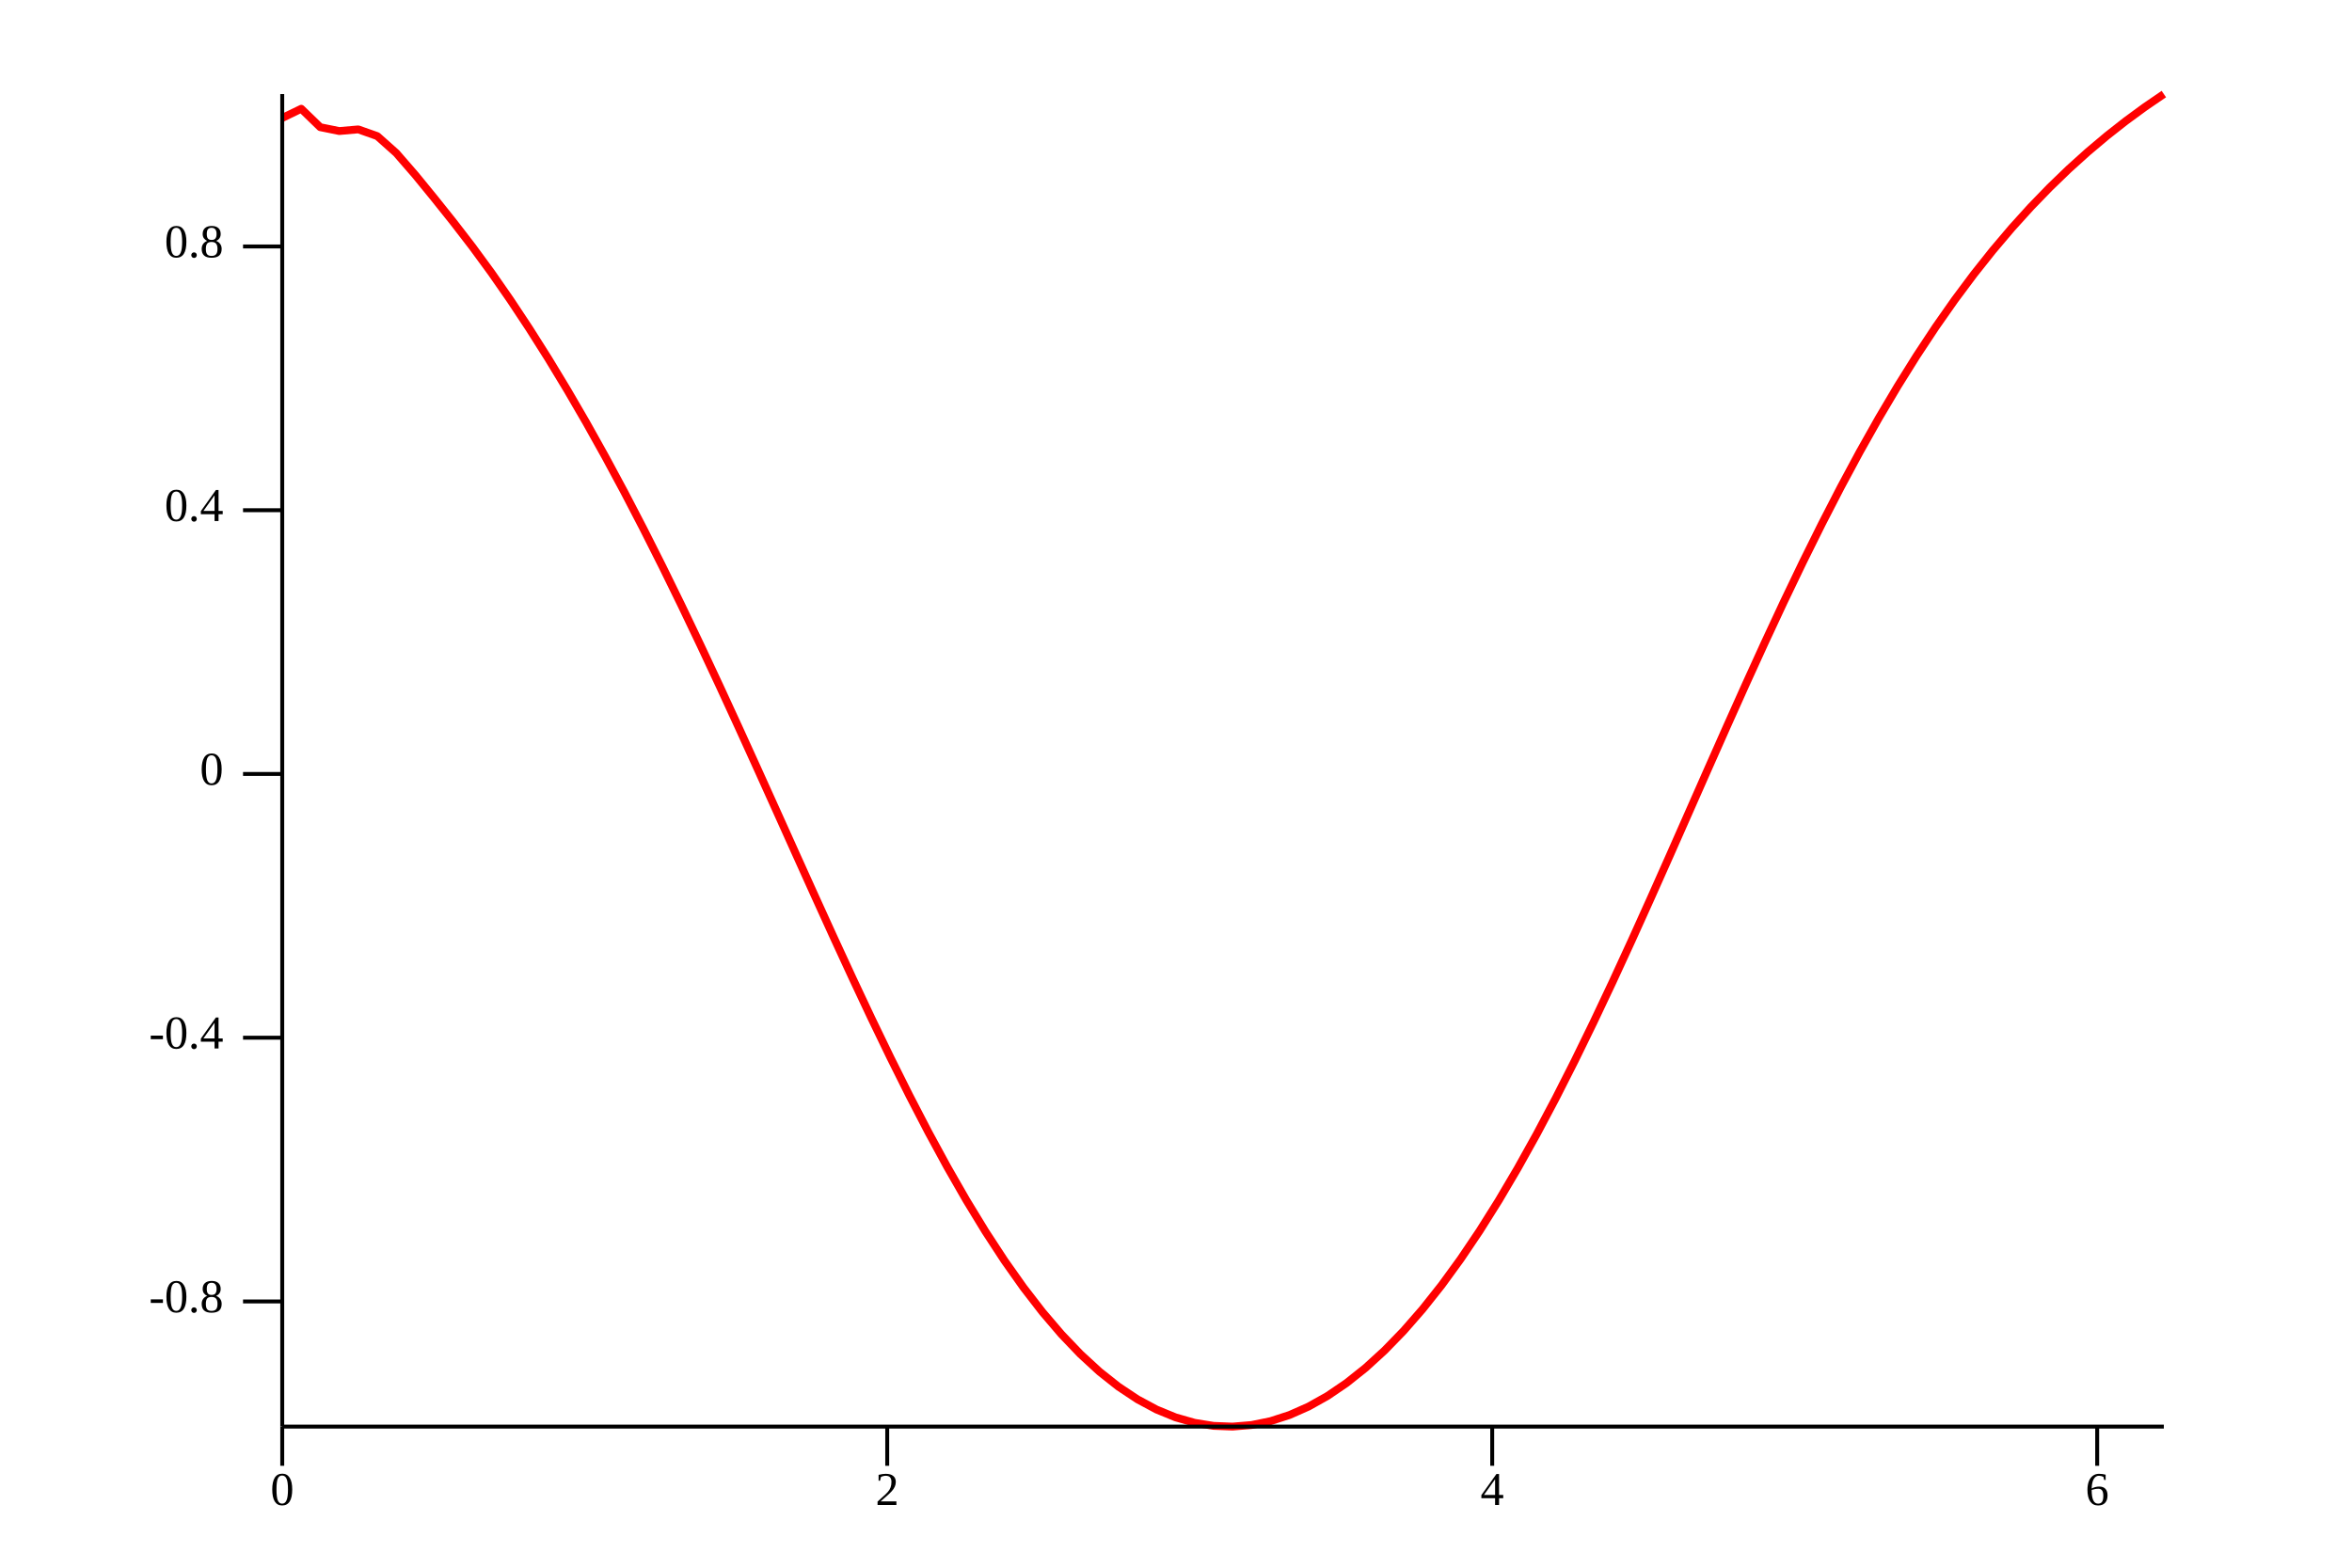
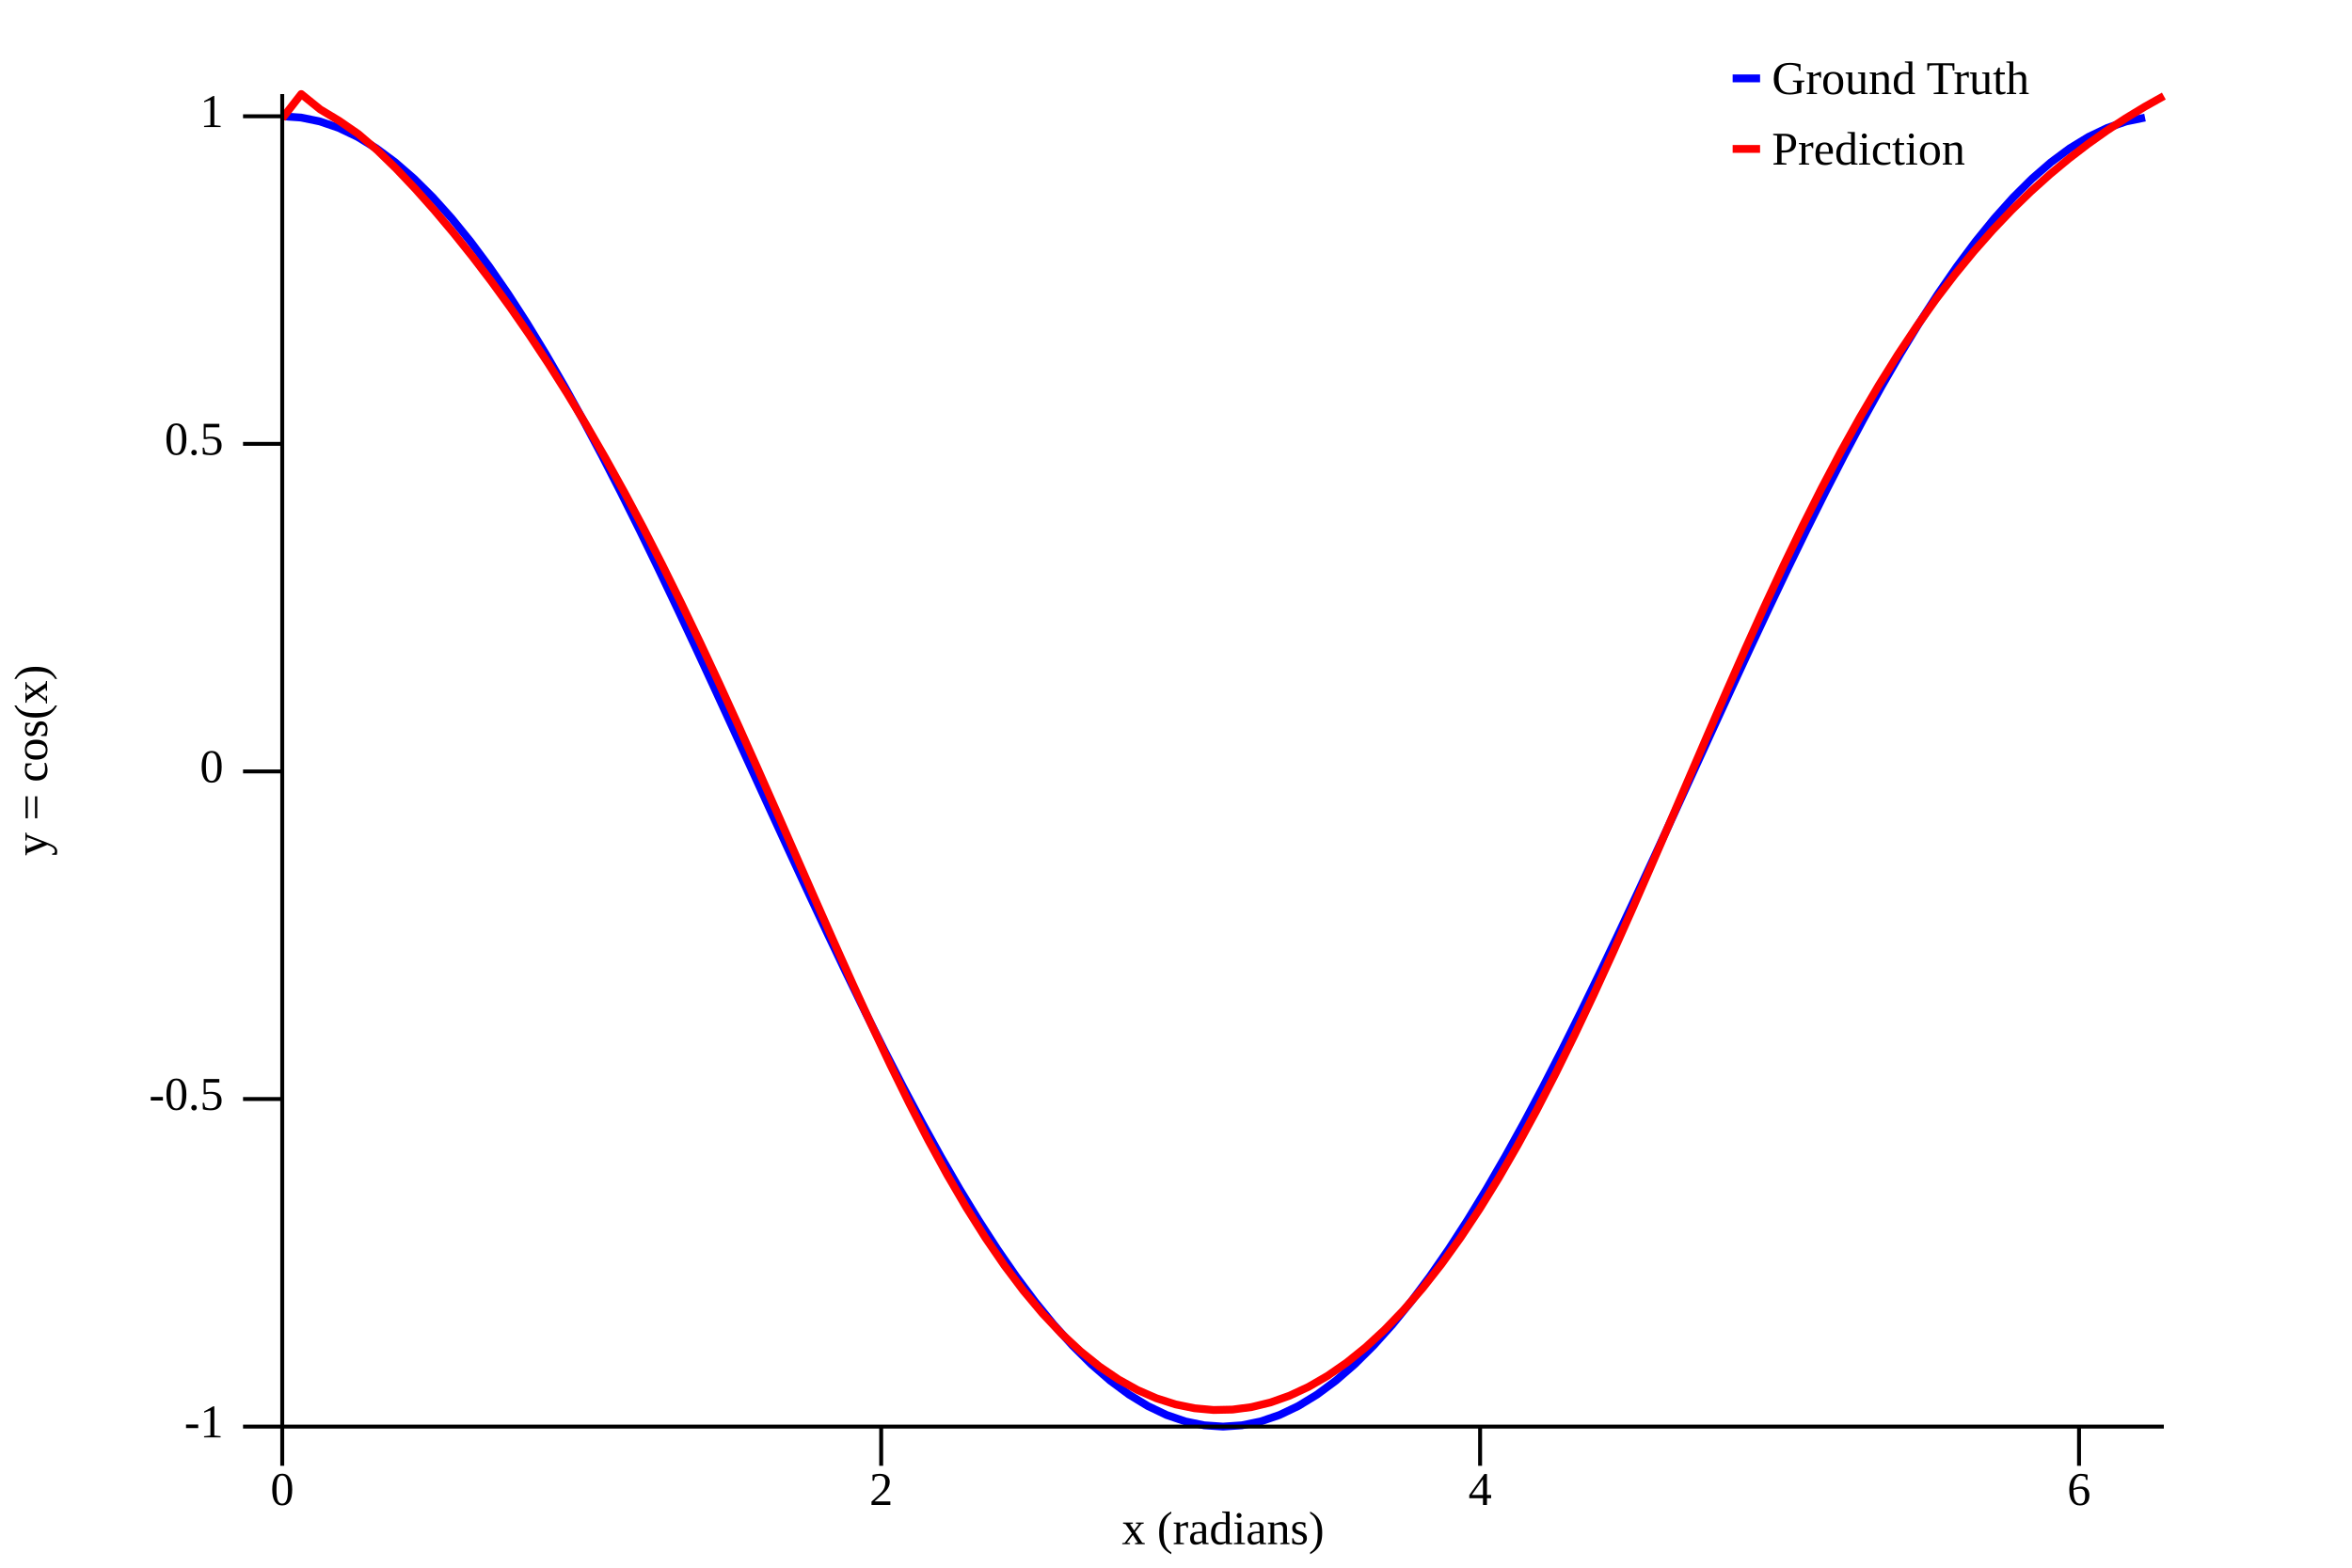
<svg xmlns="http://www.w3.org/2000/svg" viewBox="0 0 600 400">
  <g transform="translate(72, 364)">
    <g>
      <g>
-         <path d="M0,-333.9 L0,-333.9 L4.848,-336.246 L9.697,-331.548 L14.545,-330.565 L19.394,-330.987 L24.242,-329.274 L29.091,-324.951 L33.939,-319.367 L38.788,-313.432 L43.636,-307.364 L48.485,-301.073 L53.333,-294.459 L58.182,-287.487 L63.03,-280.163 L67.879,-272.497 L72.727,-264.49 L77.576,-256.144 L82.424,-247.46 L87.273,-238.449 L92.121,-229.122 L96.97,-219.498 L101.818,-209.599 L106.667,-199.454 L111.515,-189.097 L116.364,-178.566 L121.212,-167.905 L126.061,-157.163 L130.909,-146.393 L135.758,-135.652 L140.606,-124.998 L145.455,-114.491 L150.303,-104.19 L155.152,-94.154 L160,-84.44 L164.848,-75.099 L169.697,-66.179 L174.545,-57.725 L179.394,-49.773 L184.242,-42.356 L189.091,-35.499 L193.939,-29.224 L198.788,-23.546 L203.636,-18.475 L208.485,-14.018 L213.333,-10.179 L218.182,-6.958 L223.03,-4.352 L227.879,-2.359 L232.727,-0.972 L237.576,-0.188 L242.424,-0 L247.273,-0.403 L252.121,-1.392 L256.97,-2.962 L261.818,-5.11 L266.667,-7.832 L271.515,-11.126 L276.364,-14.99 L281.212,-19.421 L286.061,-24.416 L290.909,-29.972 L295.758,-36.083 L300.606,-42.742 L305.455,-49.938 L310.303,-57.656 L315.152,-65.879 L320,-74.581 L324.848,-83.733 L329.697,-93.299 L334.545,-103.237 L339.394,-113.498 L344.242,-124.03 L349.091,-134.772 L353.939,-145.661 L358.788,-156.631 L363.636,-167.615 L368.485,-178.546 L373.333,-189.357 L378.182,-199.988 L383.03,-210.383 L387.879,-220.49 L392.727,-230.267 L397.576,-239.679 L402.424,-248.699 L407.273,-257.309 L412.121,-265.495 L416.97,-273.254 L421.818,-280.586 L426.667,-287.498 L431.515,-293.998 L436.364,-300.101 L441.212,-305.822 L446.061,-311.178 L450.909,-316.187 L455.758,-320.868 L460.606,-325.239 L465.455,-329.321 L470.303,-333.13 L475.152,-336.684 L480,-340" fill="none" stroke="red" stroke-linejoin="round" stroke-width="2" />
+         <path d="M0,-334.333 L0,-334.333 L4.8,-334.003 L9.6,-333.015 L14.4,-331.372 L19.2,-329.081 L24,-326.152 L28.8,-322.594 L33.6,-318.424 L38.4,-313.656 L43.2,-308.31 L48,-302.407 L52.8,-295.971 L57.6,-289.026 L62.4,-281.6 L67.2,-273.723 L72,-265.425 L76.8,-256.739 L81.6,-247.7 L86.4,-238.343 L91.2,-228.705 L96,-218.824 L100.8,-208.739 L105.6,-198.491 L110.4,-188.118 L115.2,-177.663 L120,-167.167 L124.8,-156.67 L129.6,-146.215 L134.4,-135.843 L139.2,-125.594 L144,-115.509 L148.8,-105.629 L153.6,-95.991 L158.4,-86.634 L163.2,-77.594 L168,-68.909 L172.8,-60.611 L177.6,-52.733 L182.4,-45.307 L187.2,-38.363 L192,-31.926 L196.8,-26.023 L201.6,-20.677 L206.4,-15.91 L211.2,-11.739 L216,-8.182 L220.8,-5.252 L225.6,-2.961 L230.4,-1.318 L235.2,-0.33 L240,-0 L244.8,-0.33 L249.6,-1.318 L254.4,-2.961 L259.2,-5.252 L264,-8.182 L268.8,-11.739 L273.6,-15.91 L278.4,-20.677 L283.2,-26.023 L288,-31.926 L292.8,-38.363 L297.6,-45.307 L302.4,-52.733 L307.2,-60.611 L312,-68.909 L316.8,-77.594 L321.6,-86.634 L326.4,-95.991 L331.2,-105.629 L336,-115.509 L340.8,-125.594 L345.6,-135.843 L350.4,-146.215 L355.2,-156.67 L360,-167.167 L364.8,-177.663 L369.6,-188.118 L374.4,-198.491 L379.2,-208.739 L384,-218.824 L388.8,-228.705 L393.6,-238.343 L398.4,-247.7 L403.2,-256.739 L408,-265.425 L412.8,-273.723 L417.6,-281.6 L422.4,-289.026 L427.2,-295.971 L432,-302.407 L436.8,-308.31 L441.6,-313.656 L446.4,-318.424 L451.2,-322.594 L456,-326.152 L460.8,-329.081 L465.6,-331.372 L470.4,-333.015 L475.2,-334.003" fill="none" stroke="blue" stroke-linejoin="round" stroke-width="2" />
      </g>
+     </g>
+     <g transform="translate(380, -340)">
+       <text font-size="12" text-anchor="start" x="0" y="0">
+ Ground Truth
+ </text>
+       <line stroke="blue" stroke-width="2" x1="-10" x2="-3" y1="-4" y2="-4" />
+     </g>
+     <g>
+       <g>
+         <path d="M0,-333.798 L0,-333.798 L4.848,-340 L9.697,-336.081 L14.545,-333.16 L19.394,-329.821 L24.242,-325.667 L29.091,-320.942 L33.939,-315.819 L38.788,-310.37 L43.636,-304.621 L48.485,-298.574 L53.333,-292.223 L58.182,-285.557 L63.03,-278.566 L67.879,-271.238 L72.727,-263.564 L77.576,-255.535 L82.424,-247.146 L87.273,-238.394 L92.121,-229.284 L96.97,-219.822 L101.818,-210.023 L106.667,-199.908 L111.515,-189.508 L116.364,-178.861 L121.212,-168.016 L126.061,-157.03 L130.909,-145.968 L135.758,-134.906 L140.606,-123.921 L145.455,-113.097 L150.303,-102.517 L155.152,-92.262 L160,-82.405 L164.848,-73.016 L169.697,-64.15 L174.545,-55.853 L179.394,-48.16 L184.242,-41.093 L189.091,-34.664 L193.939,-28.878 L198.788,-23.731 L203.636,-19.216 L208.485,-15.32 L213.333,-12.03 L218.182,-9.334 L223.03,-7.218 L227.879,-5.669 L232.727,-4.678 L237.576,-4.237 L242.424,-4.34 L247.273,-4.983 L252.121,-6.164 L256.97,-7.885 L261.818,-10.146 L266.667,-12.952 L271.515,-16.307 L276.364,-20.217 L281.212,-24.687 L286.061,-29.722 L290.909,-35.325 L295.758,-41.498 L300.606,-48.24 L305.455,-55.546 L310.303,-63.406 L315.152,-71.805 L320,-80.719 L324.848,-90.119 L329.697,-99.967 L334.545,-110.216 L339.394,-120.81 L344.242,-131.687 L349.091,-142.775 L353.939,-153.999 L358.788,-165.28 L363.636,-176.537 L368.485,-187.691 L373.333,-198.666 L378.182,-209.392 L383.03,-219.807 L387.879,-229.857 L392.727,-239.498 L397.576,-248.698 L402.424,-257.434 L407.273,-265.69 L412.121,-273.463 L416.97,-280.754 L421.818,-287.571 L426.667,-293.927 L431.515,-299.84 L436.364,-305.33 L441.212,-310.419 L446.061,-315.129 L450.909,-319.485 L455.758,-323.511 L460.606,-327.23 L465.455,-330.665 L470.303,-333.84 L475.152,-336.777 L480,-339.497" fill="none" stroke="red" stroke-linejoin="round" stroke-width="2" />
+       </g>
+     </g>
+     <g transform="translate(380, -322)">
+       <text font-size="12" text-anchor="start" x="0" y="0">
+ Prediction
+ </text>
+       <line stroke="red" stroke-width="2" x1="-10" x2="-3" y1="-4" y2="-4" />
    </g>
    <g>
      <g>
        <line stroke="black" stroke-width="1" x1="0" x2="0" y1="0" y2="10" />
-         <line stroke="black" stroke-width="1" x1="154.332" x2="154.332" y1="0" y2="10" />
-         <line stroke="black" stroke-width="1" x1="308.664" x2="308.664" y1="0" y2="10" />
-         <line stroke="black" stroke-width="1" x1="462.996" x2="462.996" y1="0" y2="10" />
+         <line stroke="black" stroke-width="1" x1="152.789" x2="152.789" y1="0" y2="10" />
+         <line stroke="black" stroke-width="1" x1="305.577" x2="305.577" y1="0" y2="10" />
+         <line stroke="black" stroke-width="1" x1="458.366" x2="458.366" y1="0" y2="10" />
      </g>
      <line stroke="black" stroke-width="1" x1="0" x2="480" y1="0" y2="0" />
      <g>
        <text font-size="12" text-anchor="middle" x="0" y="20">
0
</text>
-         <text font-size="12" text-anchor="middle" x="154.332" y="20">
+         <text font-size="12" text-anchor="middle" x="152.789" y="20">
2
</text>
-         <text font-size="12" text-anchor="middle" x="308.664" y="20">
+         <text font-size="12" text-anchor="middle" x="305.577" y="20">
4
</text>
-         <text font-size="12" text-anchor="middle" x="462.996" y="20">
+         <text font-size="12" text-anchor="middle" x="458.366" y="20">
6
</text>
      </g>
      <text font-size="12" text-anchor="middle" x="240" y="30">
- 
+ x (radians)
</text>
    </g>
    <g>
      <g>
-         <line stroke="black" stroke-width="1" x1="0" x2="-10" y1="-31.932" y2="-31.932" />
-         <line stroke="black" stroke-width="1" x1="0" x2="-10" y1="-99.227" y2="-99.227" />
-         <line stroke="black" stroke-width="1" x1="0" x2="-10" y1="-166.523" y2="-166.523" />
-         <line stroke="black" stroke-width="1" x1="0" x2="-10" y1="-233.819" y2="-233.819" />
-         <line stroke="black" stroke-width="1" x1="0" x2="-10" y1="-301.114" y2="-301.114" />
+         <line stroke="black" stroke-width="1" x1="0" x2="-10" y1="-0" y2="-0" />
+         <line stroke="black" stroke-width="1" x1="0" x2="-10" y1="-83.583" y2="-83.583" />
+         <line stroke="black" stroke-width="1" x1="0" x2="-10" y1="-167.167" y2="-167.167" />
+         <line stroke="black" stroke-width="1" x1="0" x2="-10" y1="-250.75" y2="-250.75" />
+         <line stroke="black" stroke-width="1" x1="0" x2="-10" y1="-334.333" y2="-334.333" />
      </g>
      <line stroke="black" stroke-width="1" x1="0" x2="0" y1="0" y2="-340" />
      <g>
-         <text dominant-baseline="middle" font-size="12" text-anchor="end" x="-15" y="-31.932">
- -0.8
+         <text dominant-baseline="middle" font-size="12" text-anchor="end" x="-15" y="-0">
+ -1
</text>
-         <text dominant-baseline="middle" font-size="12" text-anchor="end" x="-15" y="-99.227">
- -0.4
+         <text dominant-baseline="middle" font-size="12" text-anchor="end" x="-15" y="-83.583">
+ -0.5
</text>
-         <text dominant-baseline="middle" font-size="12" text-anchor="end" x="-15" y="-166.523">
+         <text dominant-baseline="middle" font-size="12" text-anchor="end" x="-15" y="-167.167">
0
</text>
-         <text dominant-baseline="middle" font-size="12" text-anchor="end" x="-15" y="-233.819">
- 0.4
+         <text dominant-baseline="middle" font-size="12" text-anchor="end" x="-15" y="-250.75">
+ 0.5
</text>
-         <text dominant-baseline="middle" font-size="12" text-anchor="end" x="-15" y="-301.114">
- 0.8
+         <text dominant-baseline="middle" font-size="12" text-anchor="end" x="-15" y="-334.333">
+ 1
</text>
      </g>
      <text font-size="12" text-anchor="middle" transform="rotate(-90 -48 -170)" x="-48" y="-182">
- 
+ y = cos(x)
</text>
    </g>
  </g>
</svg>
